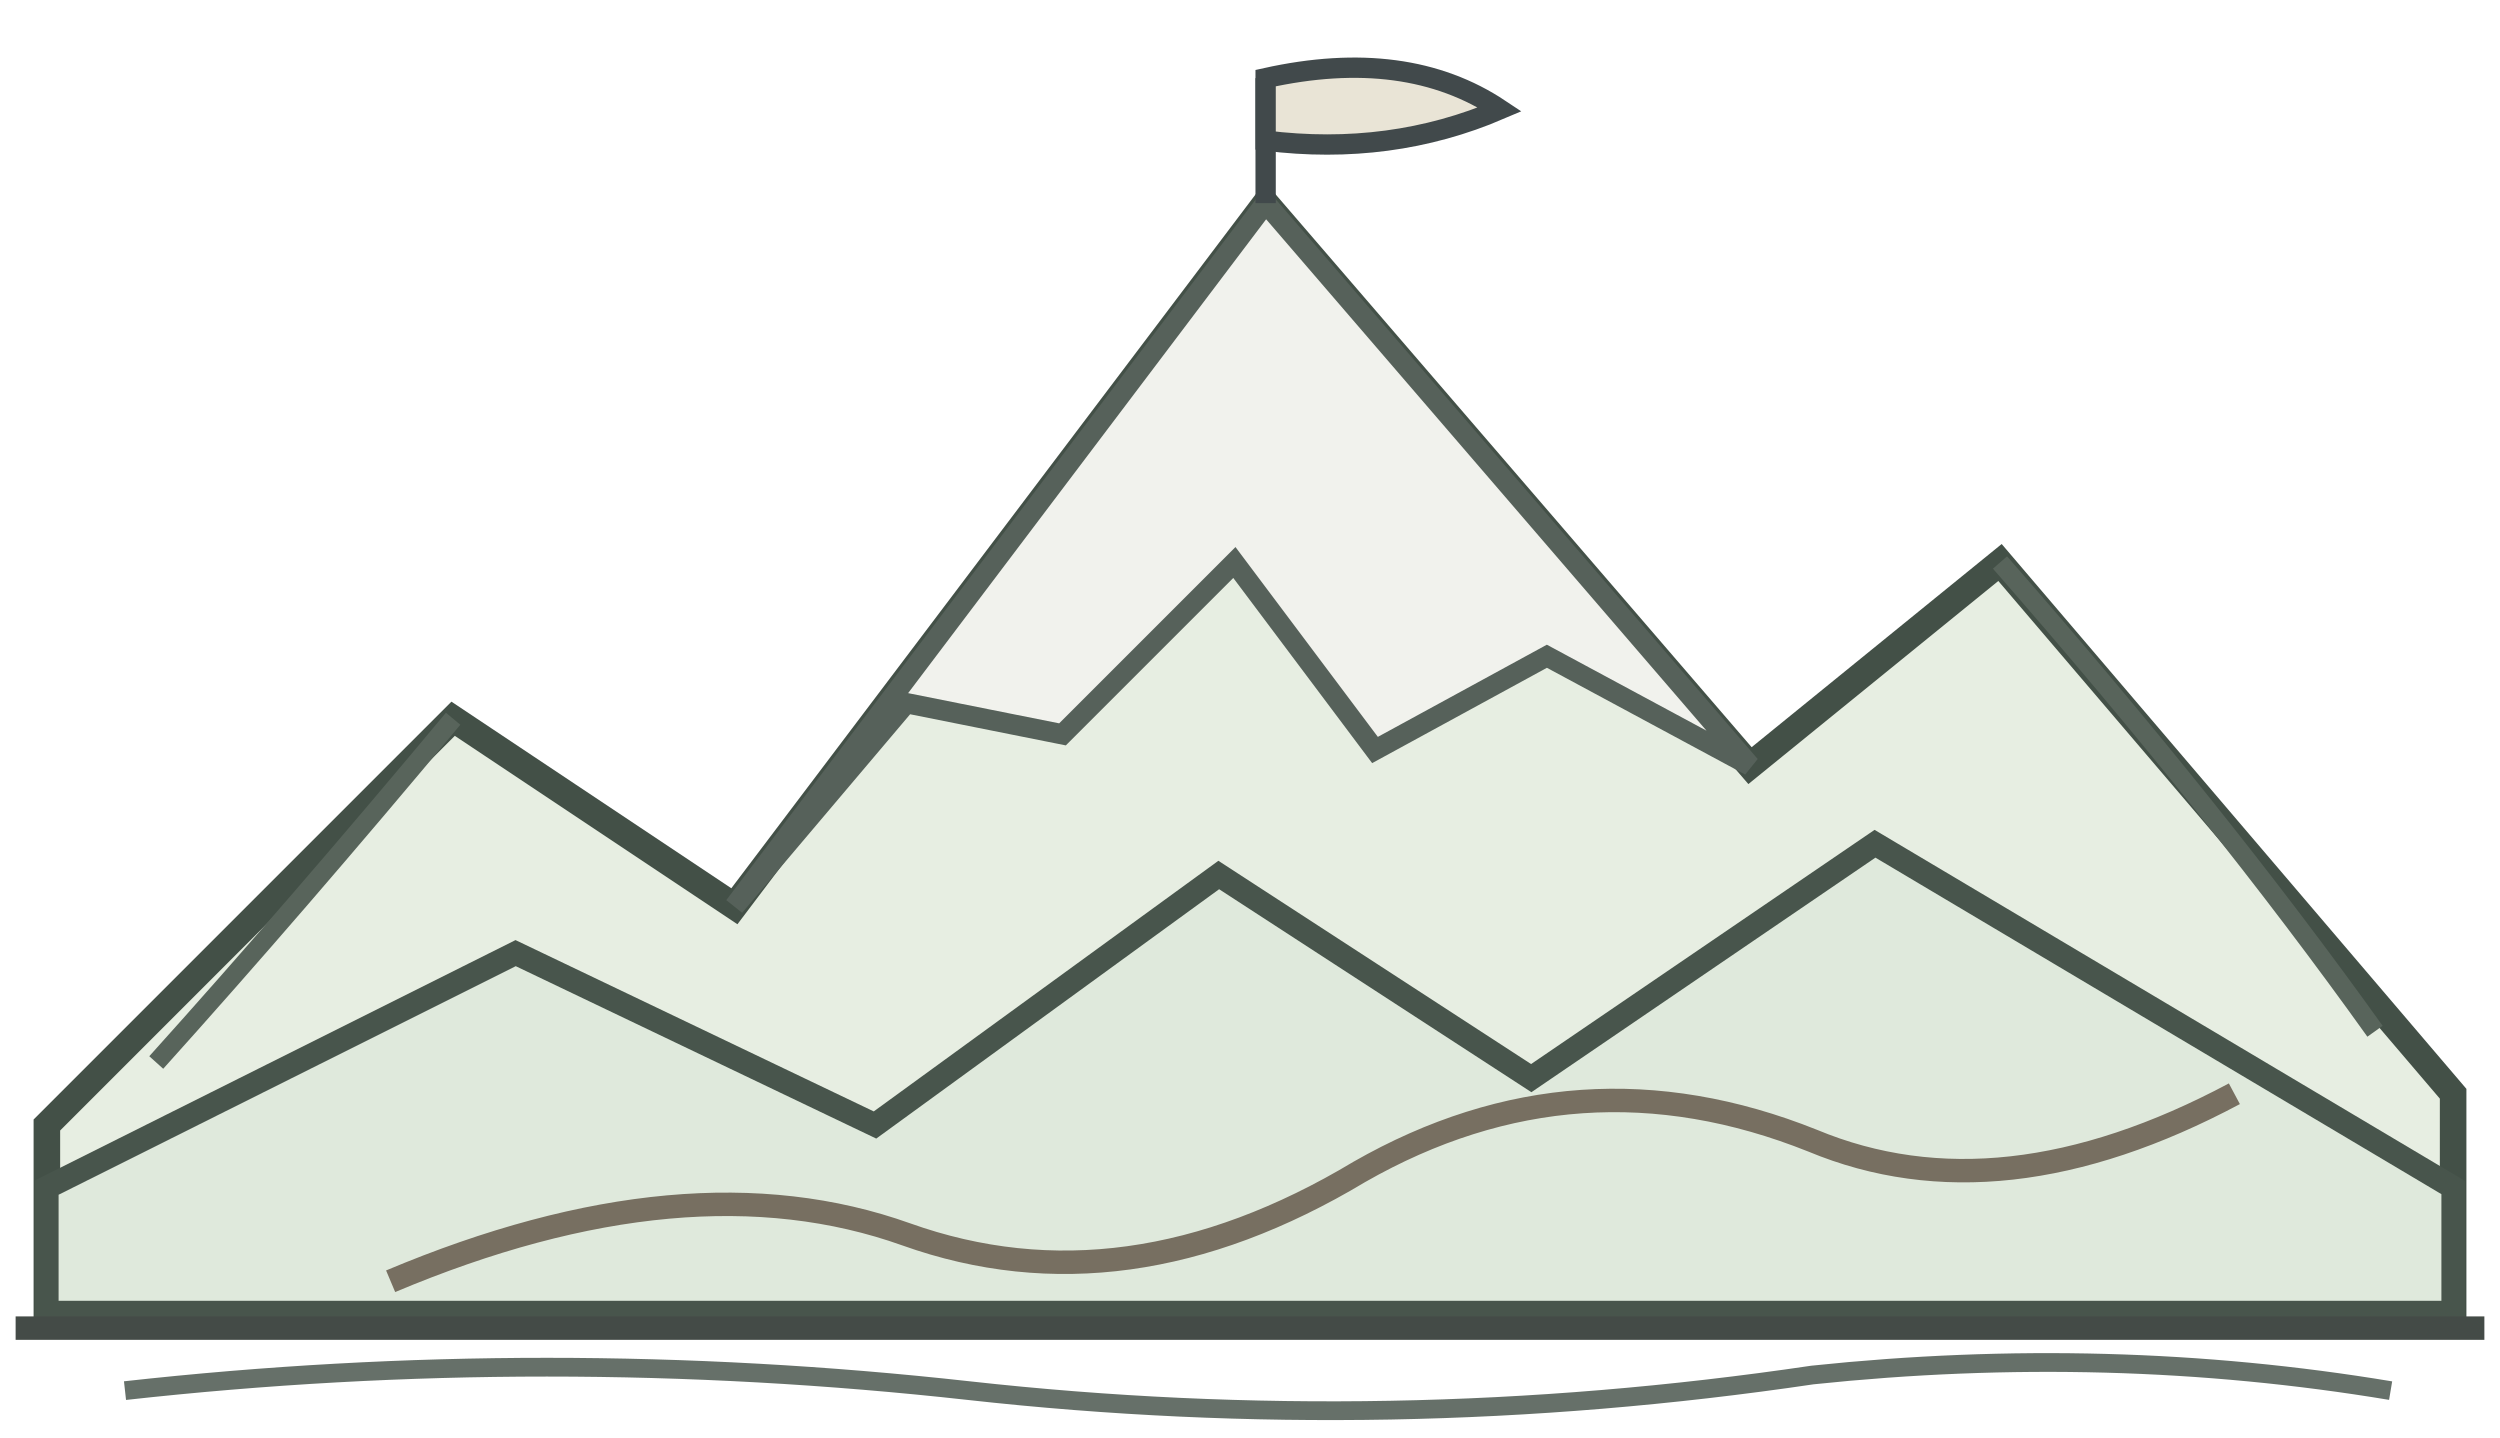
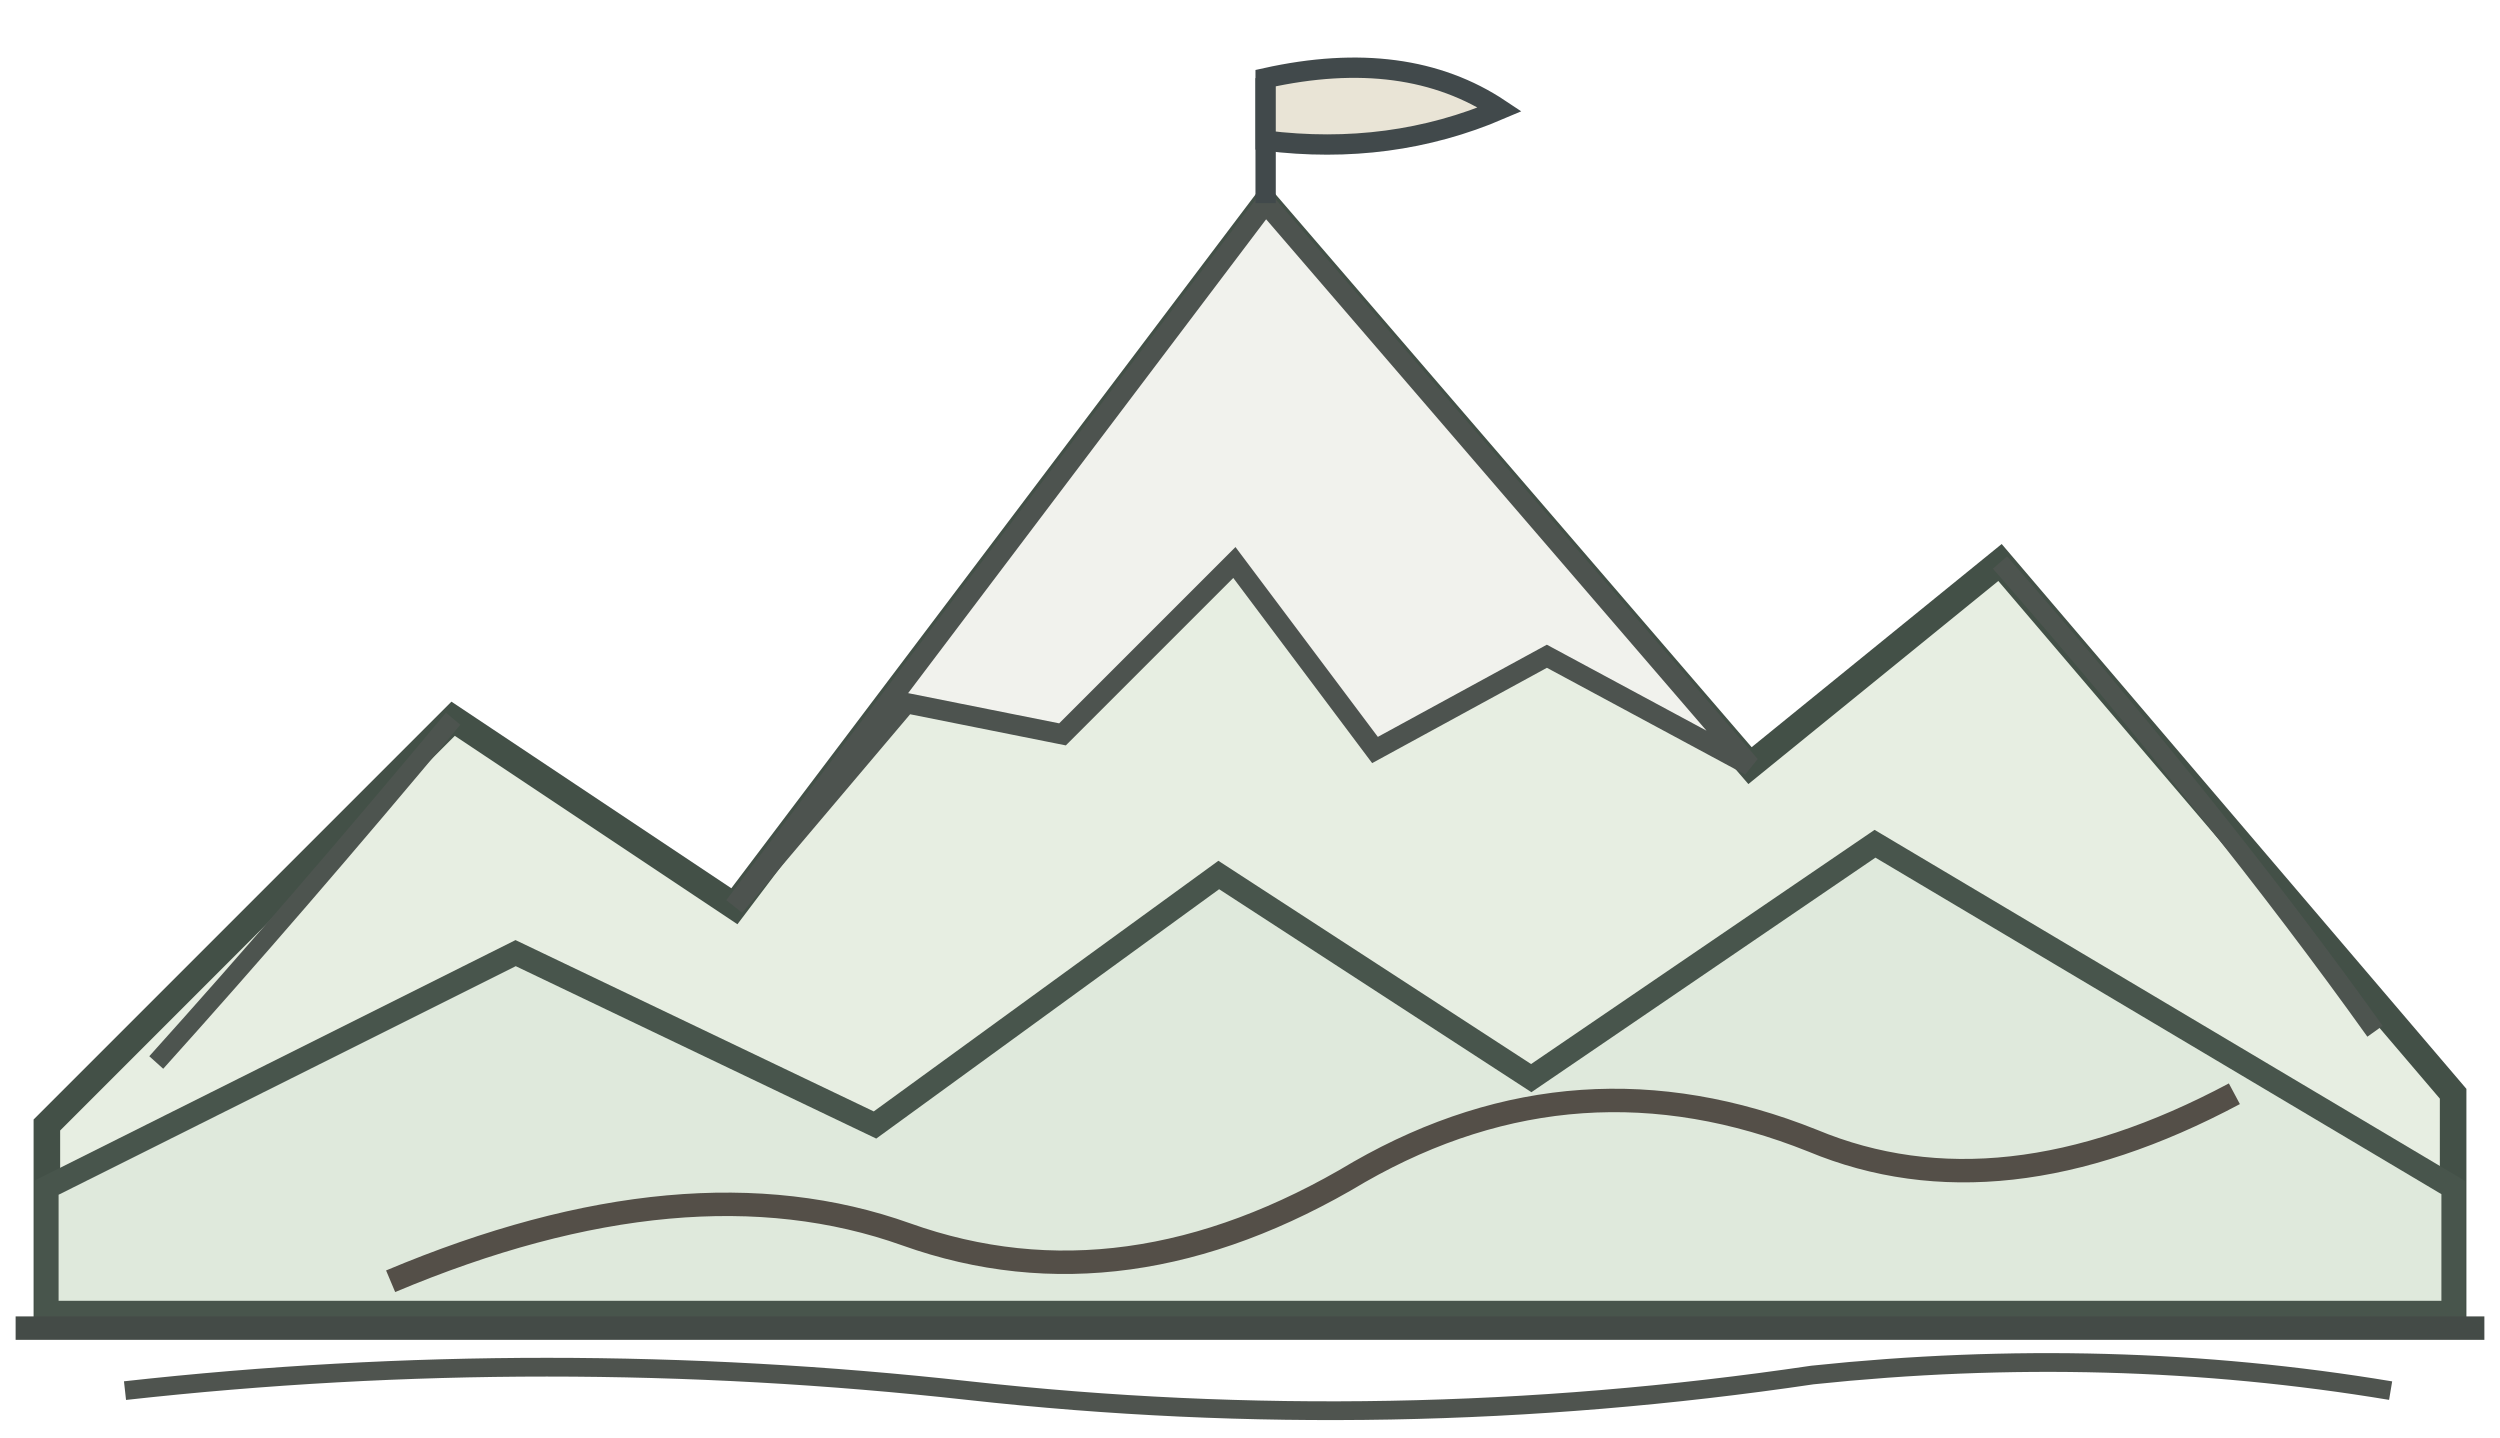
<svg xmlns="http://www.w3.org/2000/svg" viewBox="0 0 160 92">
  <path d="M3 84 L3 72 L29 46 L47 58 L81 13 L112 49 L128 36 L157 70 L157 84 Z" fill="#e7eee2" stroke="#435047" stroke-width="1.7" />
-   <path d="M47 58 L81 13 L112 49 L99 42 L88 48 L79 36 L68 47 L58 45 Z" fill="#f1f2ed" stroke="#56615a" stroke-width="1.3" />
+   <path d="M47 58 L81 13 L112 49 L99 42 L88 48 L79 36 L68 47 L58 45 Z" fill="#f1f2ed" stroke="#4d534f" stroke-width="1.3" />
  <path d="M3 84 L3 76 L33 61 L56 72 L78 56 L98 69 L120 54 L157 76 L157 84 Z" fill="#dfe9dc" stroke="#48554c" stroke-width="1.5" />
-   <path d="M25 82 Q44 74 58 79 Q72 84 87 75 Q101 67 116 73 Q128 78 143 70" fill="none" stroke="#776f61" stroke-width="1.5" />
+   <path d="M25 82 Q44 74 58 79 Q72 84 87 75 Q101 67 116 73 Q128 78 143 70" fill="none" stroke="#544f48" stroke-width="1.5" />
  <line x1="81" y1="13" x2="81" y2="5" stroke="#41494b" stroke-width="1.3" />
  <path d="M81 5 Q90 3 96 7 Q89 10 81 9 Z" fill="#e9e4d6" stroke="#41494b" stroke-width="1.3" />
-   <path d="M10 68 Q19 58 29 46" fill="none" stroke="#58645b" stroke-width="1.2" />
-   <path d="M128 36 Q142 52 152 66" fill="none" stroke="#58645b" stroke-width="1.2" />
+   <path d="M10 68 Q19 58 29 46" fill="none" stroke="#4d544f" stroke-width="1.2" />
+   <path d="M128 36 Q142 52 152 66" fill="none" stroke="#4d544f" stroke-width="1.2" />
  <line x1="1" y1="85" x2="159" y2="85" stroke="#444b47" stroke-width="1.5" />
-   <path d="M8 89 Q35 86 62 89 Q89 92 116 88 Q135 86 153 89" fill="none" stroke="#667069" stroke-width="1.2" />
+   <path d="M8 89 Q35 86 62 89 Q89 92 116 88 Q135 86 153 89" fill="none" stroke="#4f544f" stroke-width="1.2" />
</svg>
